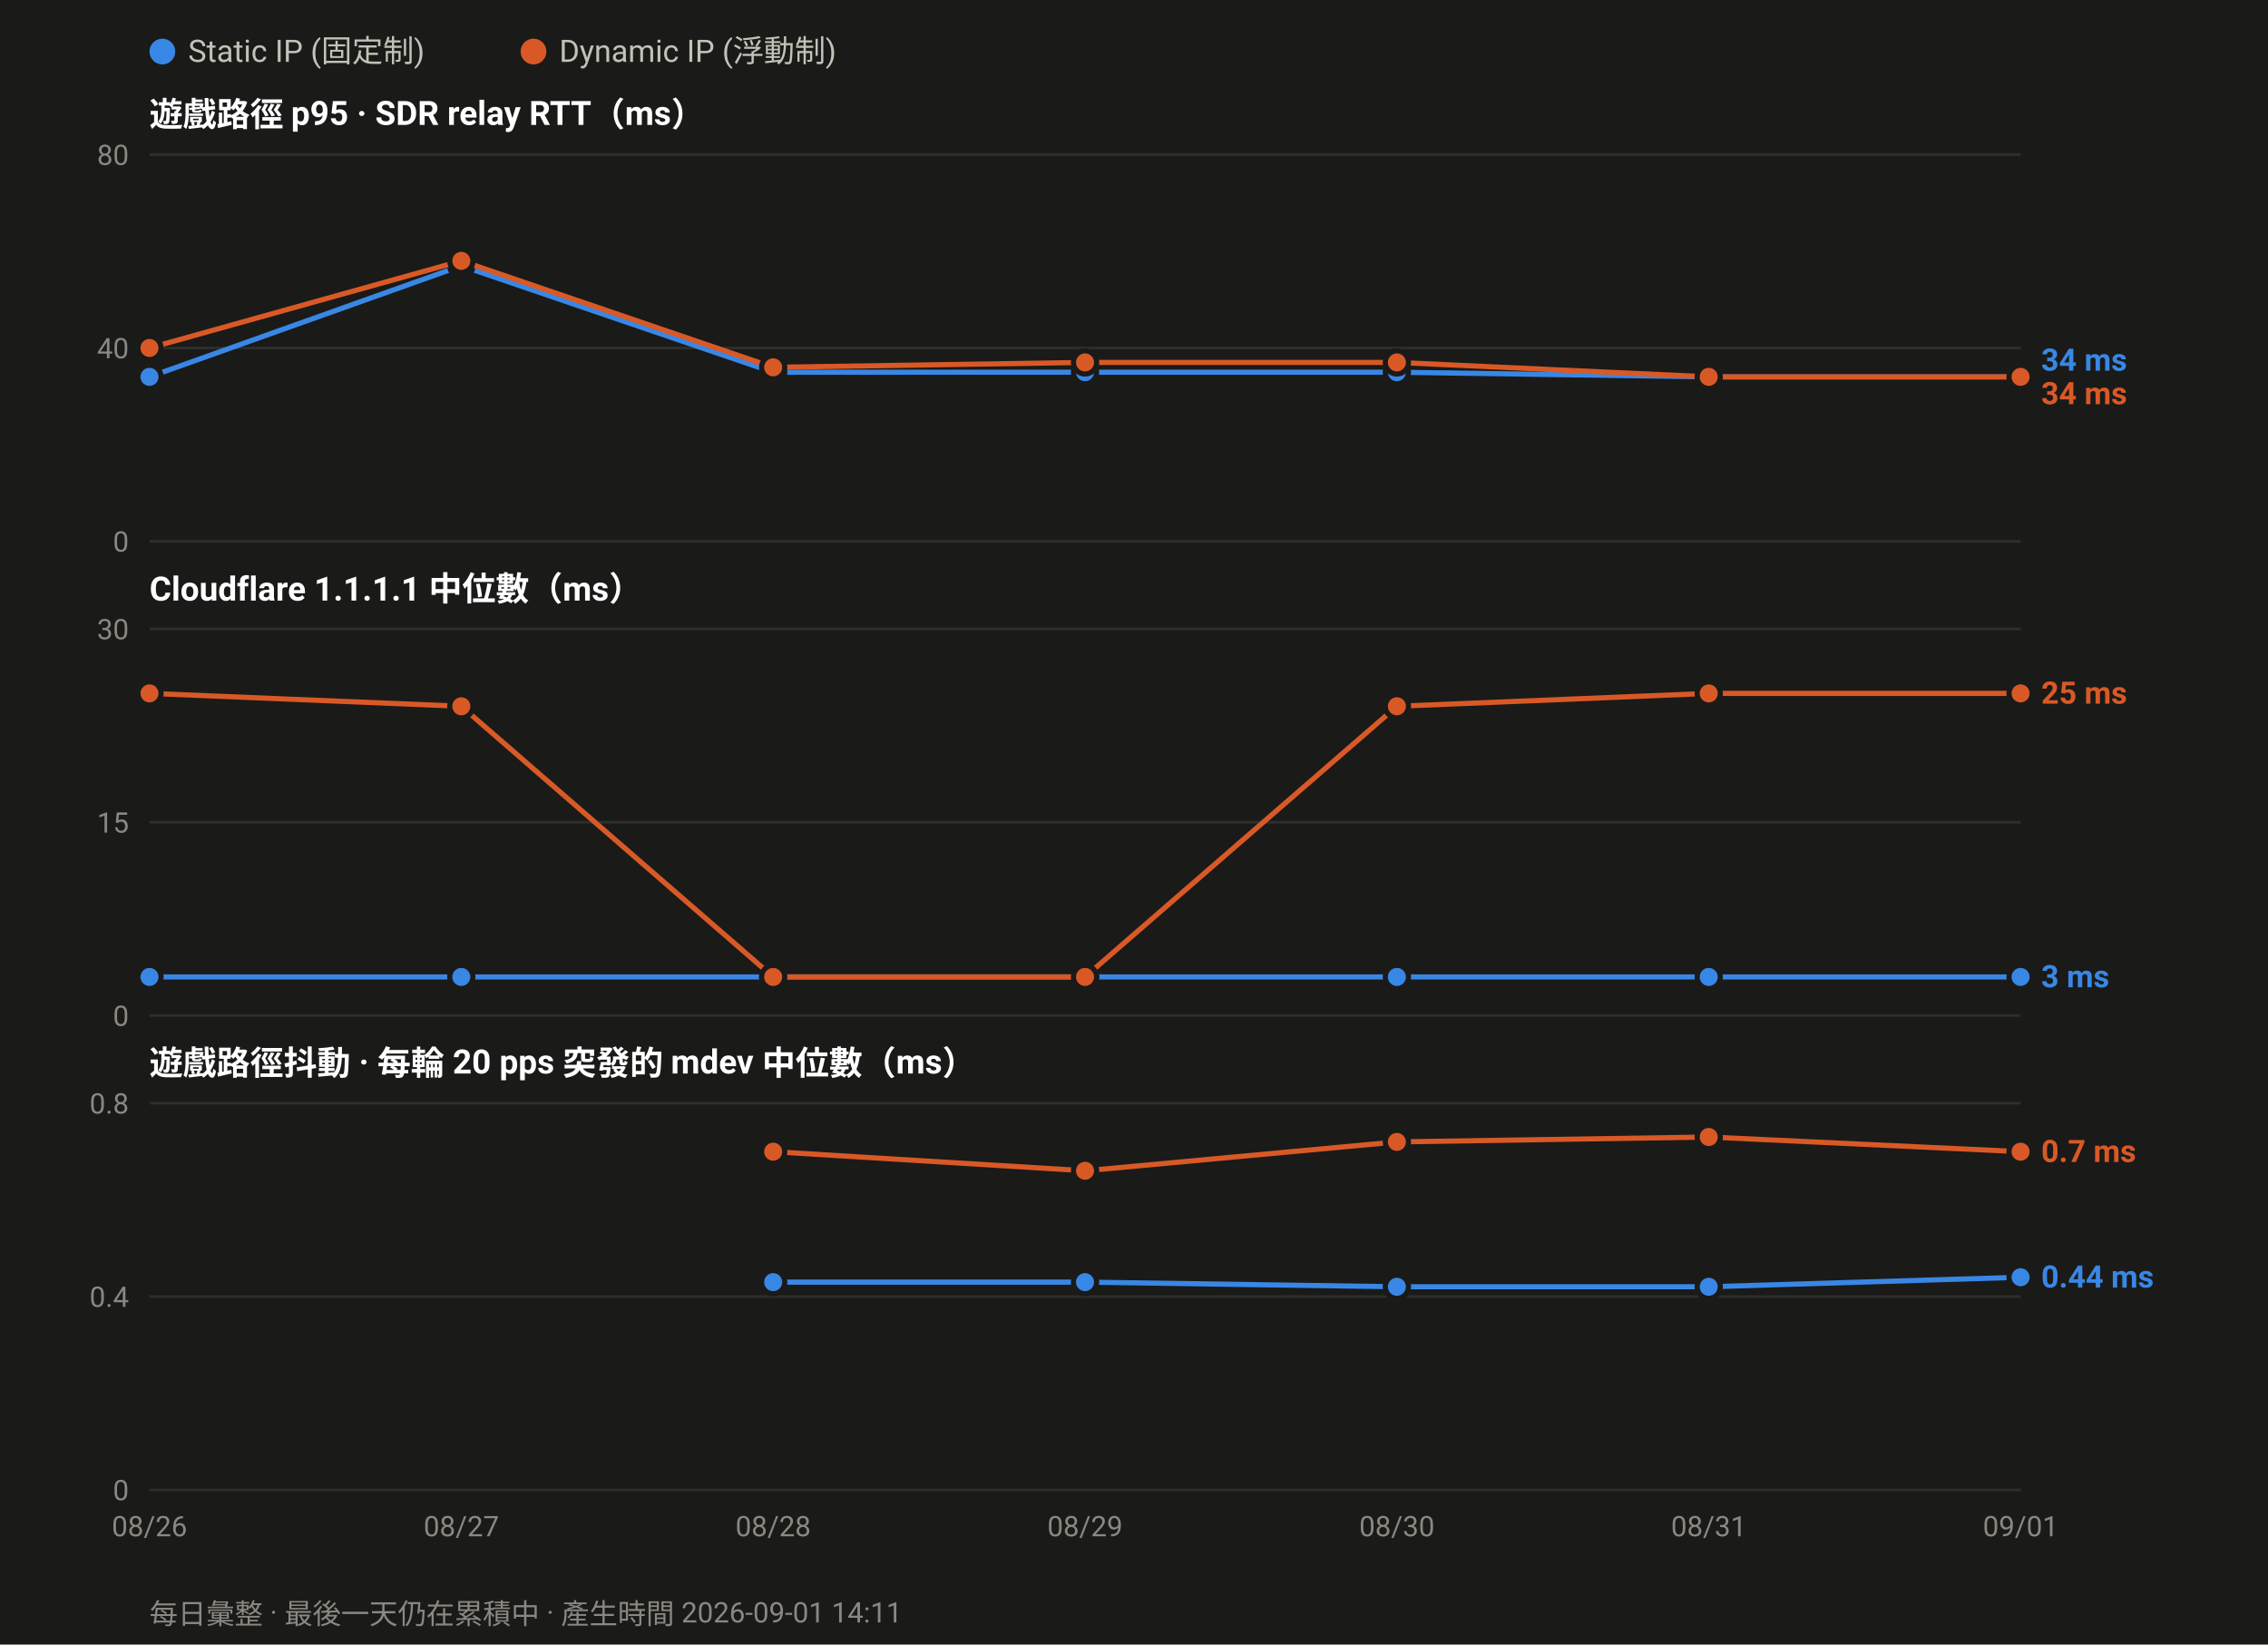
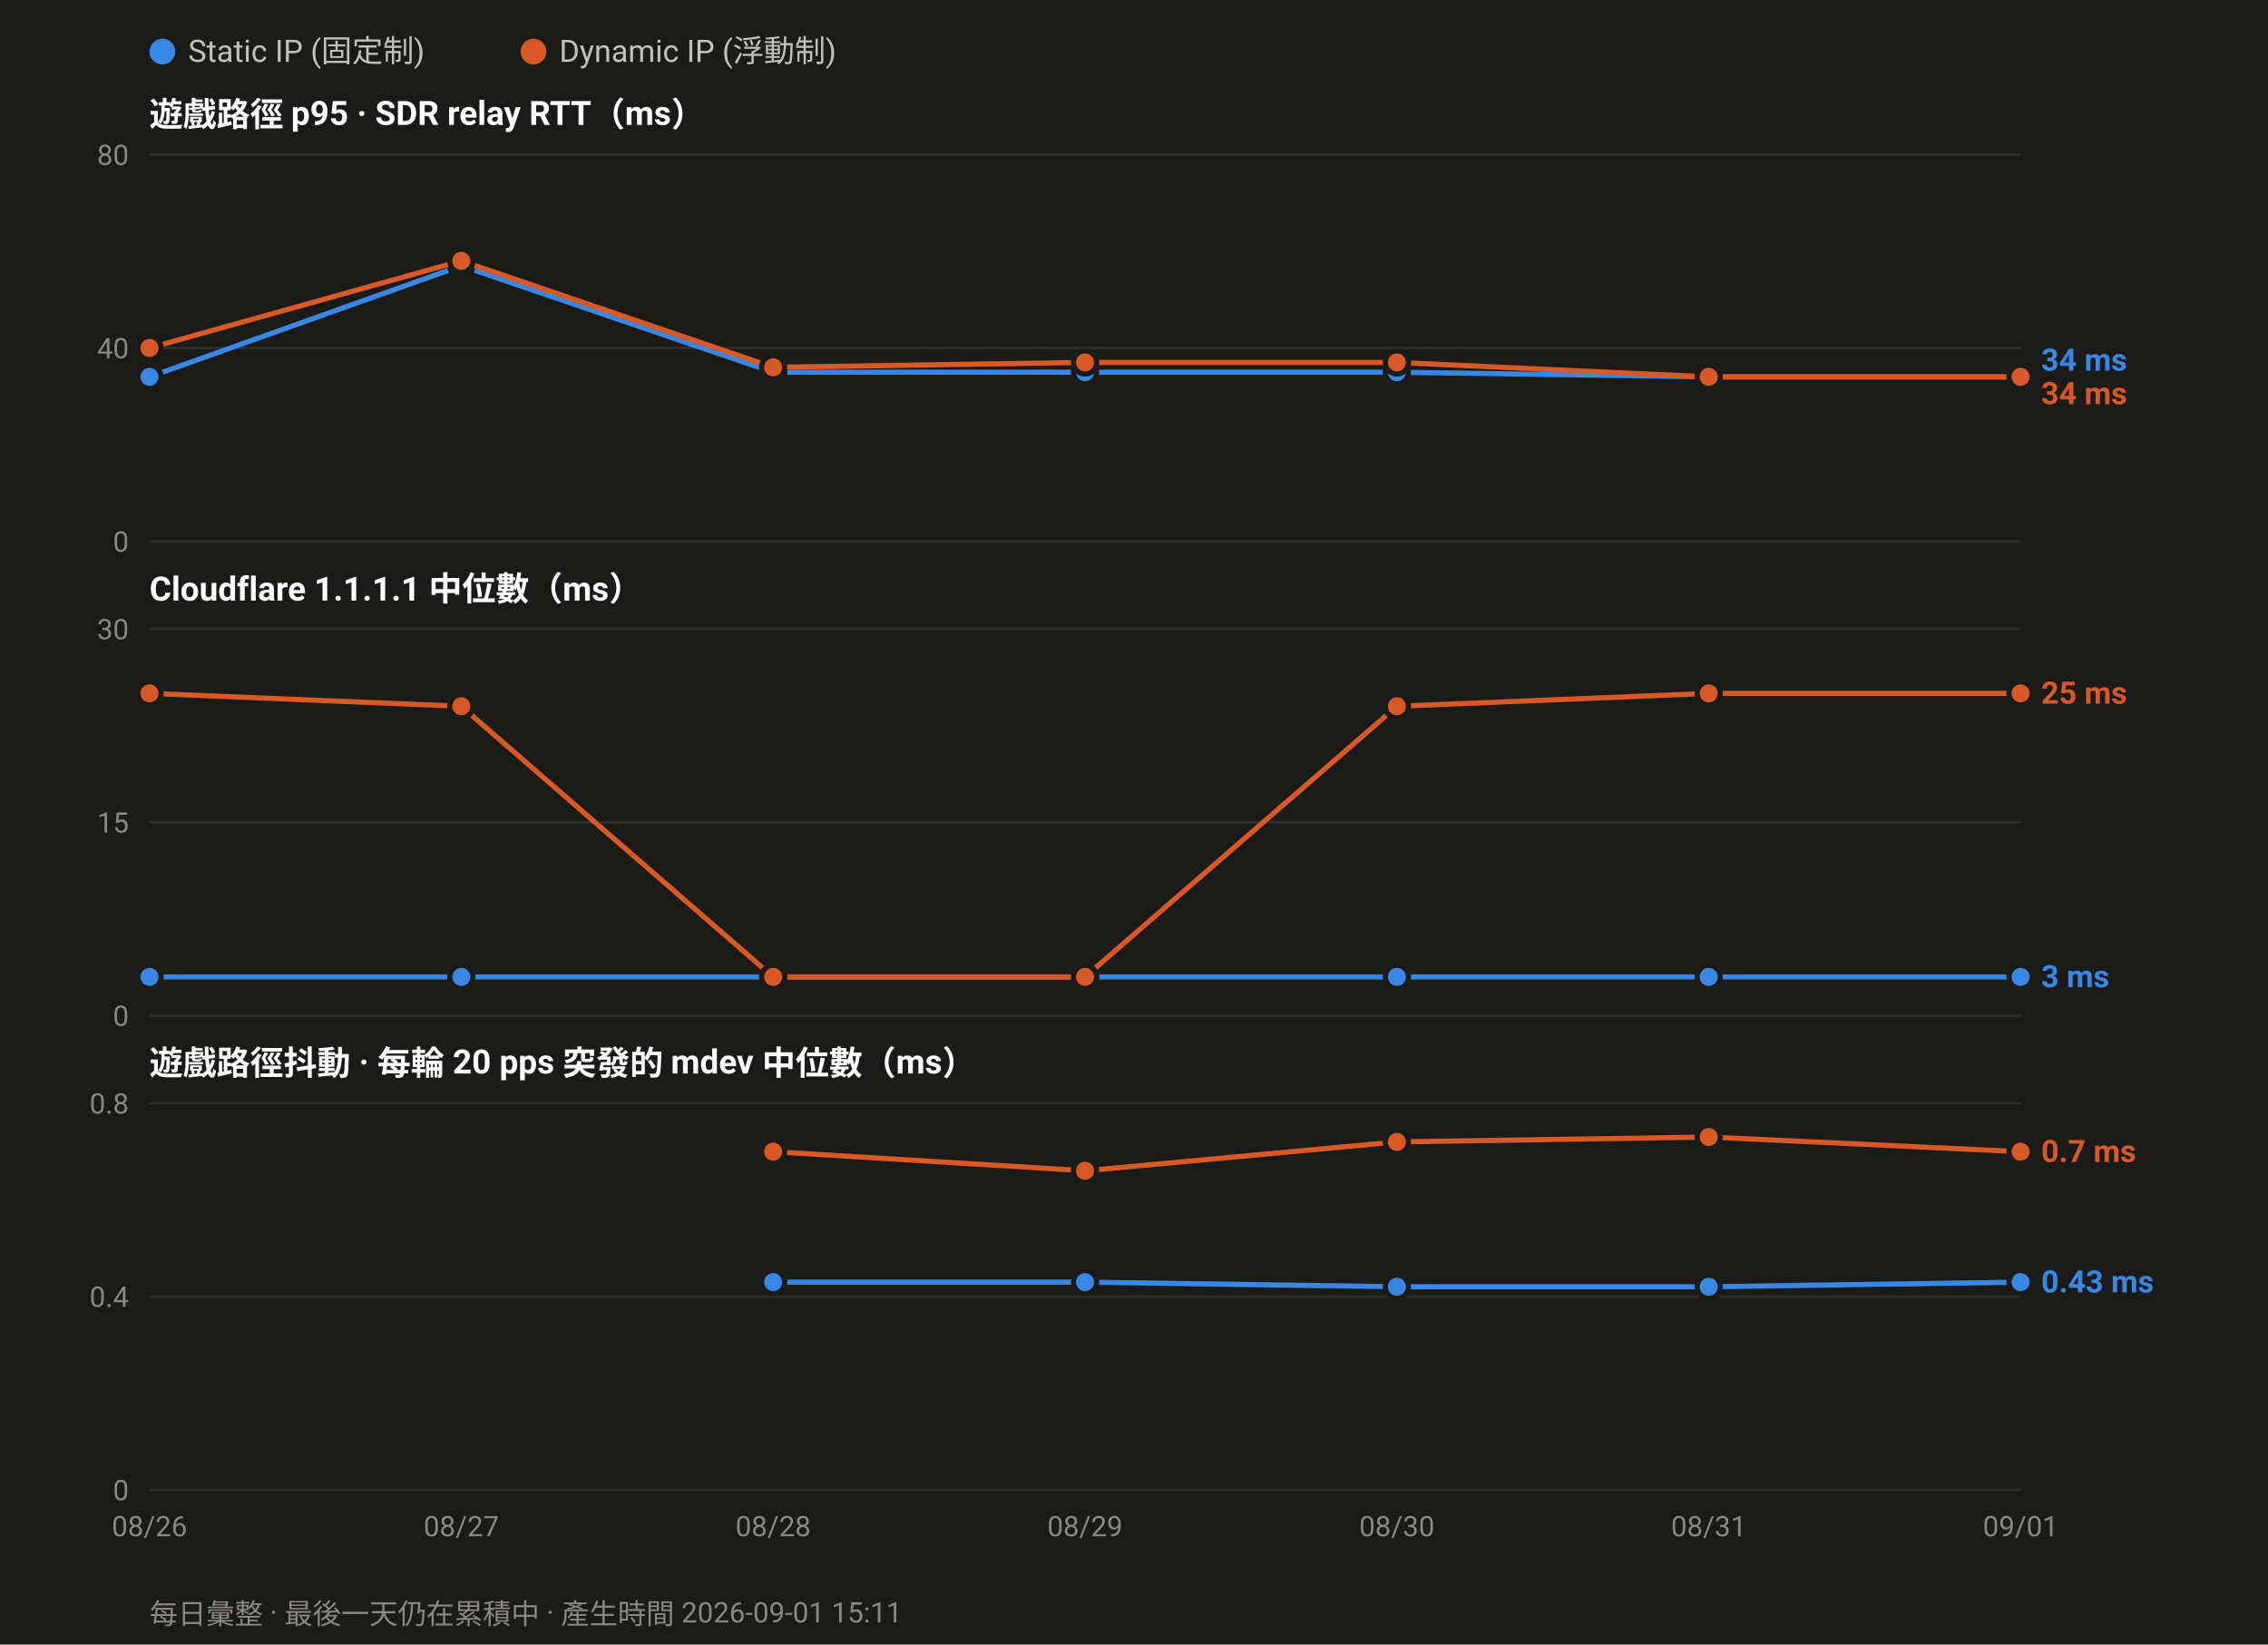
<svg xmlns="http://www.w3.org/2000/svg" width="880" height="638" viewBox="0 0 880 638" font-family="ui-sans-serif,-apple-system,Segoe UI,Roboto,Helvetica,Arial,sans-serif">
  <rect width="880" height="638" fill="#1a1a19" />
  <circle cx="63.0" cy="20" r="5" fill="#3987e5" />
  <text x="73.0" y="24" font-size="12" fill="#c3c2b7">Static IP (固定制)</text>
  <circle cx="207.0" cy="20" r="5" fill="#d95926" />
  <text x="217.0" y="24" font-size="12" fill="#c3c2b7">Dynamic IP (浮動制)</text>
  <text x="58" y="49.0" font-size="13" font-weight="600" fill="#ffffff">遊戲路徑 p95 · SDR relay RTT（ms）</text>
  <line x1="58" y1="210.0" x2="784.0" y2="210.0" stroke="#2e2e2c" stroke-width="1" />
  <text x="50" y="214.0" font-size="11" text-anchor="end" fill="#8a8880">0</text>
  <line x1="58" y1="135.0" x2="784.0" y2="135.0" stroke="#2e2e2c" stroke-width="1" />
  <text x="50" y="139.0" font-size="11" text-anchor="end" fill="#8a8880">40</text>
  <line x1="58" y1="60.0" x2="784.0" y2="60.0" stroke="#2e2e2c" stroke-width="1" />
  <text x="50" y="64.0" font-size="11" text-anchor="end" fill="#8a8880">80</text>
  <polyline fill="none" stroke="#3987e5" stroke-width="2" stroke-linejoin="round" points="58.0,146.2 179.0,103.1 300.0,144.4 421.0,144.4 542.0,144.4 663.0,146.2 784.0,146.2" />
  <circle cx="58.0" cy="146.2" r="4.5" fill="#3987e5" stroke="#1a1a19" stroke-width="2" />
  <circle cx="179.0" cy="103.1" r="4.5" fill="#3987e5" stroke="#1a1a19" stroke-width="2" />
  <circle cx="300.0" cy="144.4" r="4.5" fill="#3987e5" stroke="#1a1a19" stroke-width="2" />
  <circle cx="421.0" cy="144.4" r="4.5" fill="#3987e5" stroke="#1a1a19" stroke-width="2" />
  <circle cx="542.0" cy="144.4" r="4.5" fill="#3987e5" stroke="#1a1a19" stroke-width="2" />
  <circle cx="663.0" cy="146.2" r="4.5" fill="#3987e5" stroke="#1a1a19" stroke-width="2" />
  <circle cx="784.0" cy="146.2" r="4.5" fill="#3987e5" stroke="#1a1a19" stroke-width="2" />
  <polyline fill="none" stroke="#d95926" stroke-width="2" stroke-linejoin="round" points="58.0,135.0 179.0,101.2 300.0,142.5 421.0,140.6 542.0,140.6 663.0,146.2 784.0,146.2" />
  <circle cx="58.0" cy="135.0" r="4.5" fill="#d95926" stroke="#1a1a19" stroke-width="2" />
  <circle cx="179.0" cy="101.2" r="4.5" fill="#d95926" stroke="#1a1a19" stroke-width="2" />
  <circle cx="300.0" cy="142.5" r="4.5" fill="#d95926" stroke="#1a1a19" stroke-width="2" />
  <circle cx="421.0" cy="140.6" r="4.5" fill="#d95926" stroke="#1a1a19" stroke-width="2" />
  <circle cx="542.0" cy="140.6" r="4.5" fill="#d95926" stroke="#1a1a19" stroke-width="2" />
  <circle cx="663.0" cy="146.2" r="4.5" fill="#d95926" stroke="#1a1a19" stroke-width="2" />
  <circle cx="784.0" cy="146.2" r="4.5" fill="#d95926" stroke="#1a1a19" stroke-width="2" />
  <text x="792.0" y="143.8" font-size="12" font-weight="600" fill="#3987e5">34 ms</text>
  <text x="792.0" y="156.8" font-size="12" font-weight="600" fill="#d95926">34 ms</text>
  <text x="58" y="233.0" font-size="13" font-weight="600" fill="#ffffff">Cloudflare 1.1.1.1 中位數（ms）</text>
  <line x1="58" y1="394.0" x2="784.0" y2="394.0" stroke="#2e2e2c" stroke-width="1" />
  <text x="50" y="398.0" font-size="11" text-anchor="end" fill="#8a8880">0</text>
  <line x1="58" y1="319.0" x2="784.0" y2="319.0" stroke="#2e2e2c" stroke-width="1" />
  <text x="50" y="323.0" font-size="11" text-anchor="end" fill="#8a8880">15</text>
  <line x1="58" y1="244.0" x2="784.0" y2="244.0" stroke="#2e2e2c" stroke-width="1" />
  <text x="50" y="248.0" font-size="11" text-anchor="end" fill="#8a8880">30</text>
  <polyline fill="none" stroke="#3987e5" stroke-width="2" stroke-linejoin="round" points="58.0,379.0 179.0,379.0 300.0,379.0 421.0,379.0 542.0,379.0 663.0,379.0 784.0,379.0" />
  <circle cx="58.0" cy="379.0" r="4.5" fill="#3987e5" stroke="#1a1a19" stroke-width="2" />
  <circle cx="179.0" cy="379.0" r="4.5" fill="#3987e5" stroke="#1a1a19" stroke-width="2" />
  <circle cx="300.0" cy="379.0" r="4.5" fill="#3987e5" stroke="#1a1a19" stroke-width="2" />
  <circle cx="421.0" cy="379.0" r="4.5" fill="#3987e5" stroke="#1a1a19" stroke-width="2" />
  <circle cx="542.0" cy="379.0" r="4.5" fill="#3987e5" stroke="#1a1a19" stroke-width="2" />
  <circle cx="663.0" cy="379.0" r="4.5" fill="#3987e5" stroke="#1a1a19" stroke-width="2" />
  <circle cx="784.0" cy="379.0" r="4.5" fill="#3987e5" stroke="#1a1a19" stroke-width="2" />
  <polyline fill="none" stroke="#d95926" stroke-width="2" stroke-linejoin="round" points="58.0,269.0 179.0,274.0 300.0,379.0 421.0,379.0 542.0,274.0 663.0,269.0 784.0,269.0" />
  <circle cx="58.0" cy="269.0" r="4.5" fill="#d95926" stroke="#1a1a19" stroke-width="2" />
  <circle cx="179.0" cy="274.0" r="4.5" fill="#d95926" stroke="#1a1a19" stroke-width="2" />
  <circle cx="300.0" cy="379.0" r="4.5" fill="#d95926" stroke="#1a1a19" stroke-width="2" />
  <circle cx="421.0" cy="379.0" r="4.5" fill="#d95926" stroke="#1a1a19" stroke-width="2" />
  <circle cx="542.0" cy="274.0" r="4.5" fill="#d95926" stroke="#1a1a19" stroke-width="2" />
  <circle cx="663.0" cy="269.0" r="4.5" fill="#d95926" stroke="#1a1a19" stroke-width="2" />
  <circle cx="784.0" cy="269.0" r="4.5" fill="#d95926" stroke="#1a1a19" stroke-width="2" />
  <text x="792.0" y="273.0" font-size="12" font-weight="600" fill="#d95926">25 ms</text>
  <text x="792.0" y="383.0" font-size="12" font-weight="600" fill="#3987e5">3 ms</text>
  <text x="58" y="417.0" font-size="13" font-weight="600" fill="#ffffff">遊戲路徑抖動 · 每輪 20 pps 突發的 mdev 中位數（ms）</text>
  <line x1="58" y1="578.0" x2="784.0" y2="578.0" stroke="#2e2e2c" stroke-width="1" />
  <text x="50" y="582.0" font-size="11" text-anchor="end" fill="#8a8880">0</text>
  <line x1="58" y1="503.0" x2="784.0" y2="503.0" stroke="#2e2e2c" stroke-width="1" />
  <text x="50" y="507.0" font-size="11" text-anchor="end" fill="#8a8880">0.4</text>
  <line x1="58" y1="428.0" x2="784.0" y2="428.0" stroke="#2e2e2c" stroke-width="1" />
  <text x="50" y="432.0" font-size="11" text-anchor="end" fill="#8a8880">0.8</text>
-   <polyline fill="none" stroke="#3987e5" stroke-width="2" stroke-linejoin="round" points="300.0,497.4 421.0,497.4 542.0,499.2 663.0,499.2 784.0,495.5" />
+   <polyline fill="none" stroke="#3987e5" stroke-width="2" stroke-linejoin="round" points="300.0,497.4 421.0,497.4 542.0,499.2 663.0,499.2 784.0,497.4" />
  <circle cx="300.0" cy="497.4" r="4.5" fill="#3987e5" stroke="#1a1a19" stroke-width="2" />
  <circle cx="421.0" cy="497.4" r="4.5" fill="#3987e5" stroke="#1a1a19" stroke-width="2" />
  <circle cx="542.0" cy="499.2" r="4.5" fill="#3987e5" stroke="#1a1a19" stroke-width="2" />
  <circle cx="663.0" cy="499.2" r="4.5" fill="#3987e5" stroke="#1a1a19" stroke-width="2" />
-   <circle cx="784.0" cy="495.5" r="4.5" fill="#3987e5" stroke="#1a1a19" stroke-width="2" />
+   <circle cx="784.0" cy="497.4" r="4.5" fill="#3987e5" stroke="#1a1a19" stroke-width="2" />
  <polyline fill="none" stroke="#d95926" stroke-width="2" stroke-linejoin="round" points="300.0,446.8 421.0,454.2 542.0,443.0 663.0,441.1 784.0,446.8" />
  <circle cx="300.0" cy="446.8" r="4.5" fill="#d95926" stroke="#1a1a19" stroke-width="2" />
  <circle cx="421.0" cy="454.2" r="4.5" fill="#d95926" stroke="#1a1a19" stroke-width="2" />
  <circle cx="542.0" cy="443.0" r="4.5" fill="#d95926" stroke="#1a1a19" stroke-width="2" />
  <circle cx="663.0" cy="441.1" r="4.5" fill="#d95926" stroke="#1a1a19" stroke-width="2" />
  <circle cx="784.0" cy="446.8" r="4.5" fill="#d95926" stroke="#1a1a19" stroke-width="2" />
  <text x="792.0" y="450.8" font-size="12" font-weight="600" fill="#d95926">0.7 ms</text>
-   <text x="792.0" y="499.5" font-size="12" font-weight="600" fill="#3987e5">0.44 ms</text>
+   <text x="792.0" y="501.4" font-size="12" font-weight="600" fill="#3987e5">0.43 ms</text>
  <text x="58.0" y="596.0" font-size="11" text-anchor="middle" fill="#8a8880">08/26</text>
  <text x="179.0" y="596.0" font-size="11" text-anchor="middle" fill="#8a8880">08/27</text>
  <text x="300.0" y="596.0" font-size="11" text-anchor="middle" fill="#8a8880">08/28</text>
  <text x="421.0" y="596.0" font-size="11" text-anchor="middle" fill="#8a8880">08/29</text>
  <text x="542.0" y="596.0" font-size="11" text-anchor="middle" fill="#8a8880">08/30</text>
  <text x="663.0" y="596.0" font-size="11" text-anchor="middle" fill="#8a8880">08/31</text>
  <text x="784.0" y="596.0" font-size="11" text-anchor="middle" fill="#8a8880">09/01</text>
-   <text x="58" y="630" font-size="11" fill="#8a8880">每日彙整 · 最後一天仍在累積中 · 產生時間 2026-09-01 14:11</text>
+   <text x="58" y="630" font-size="11" fill="#8a8880">每日彙整 · 最後一天仍在累積中 · 產生時間 2026-09-01 15:11</text>
</svg>
